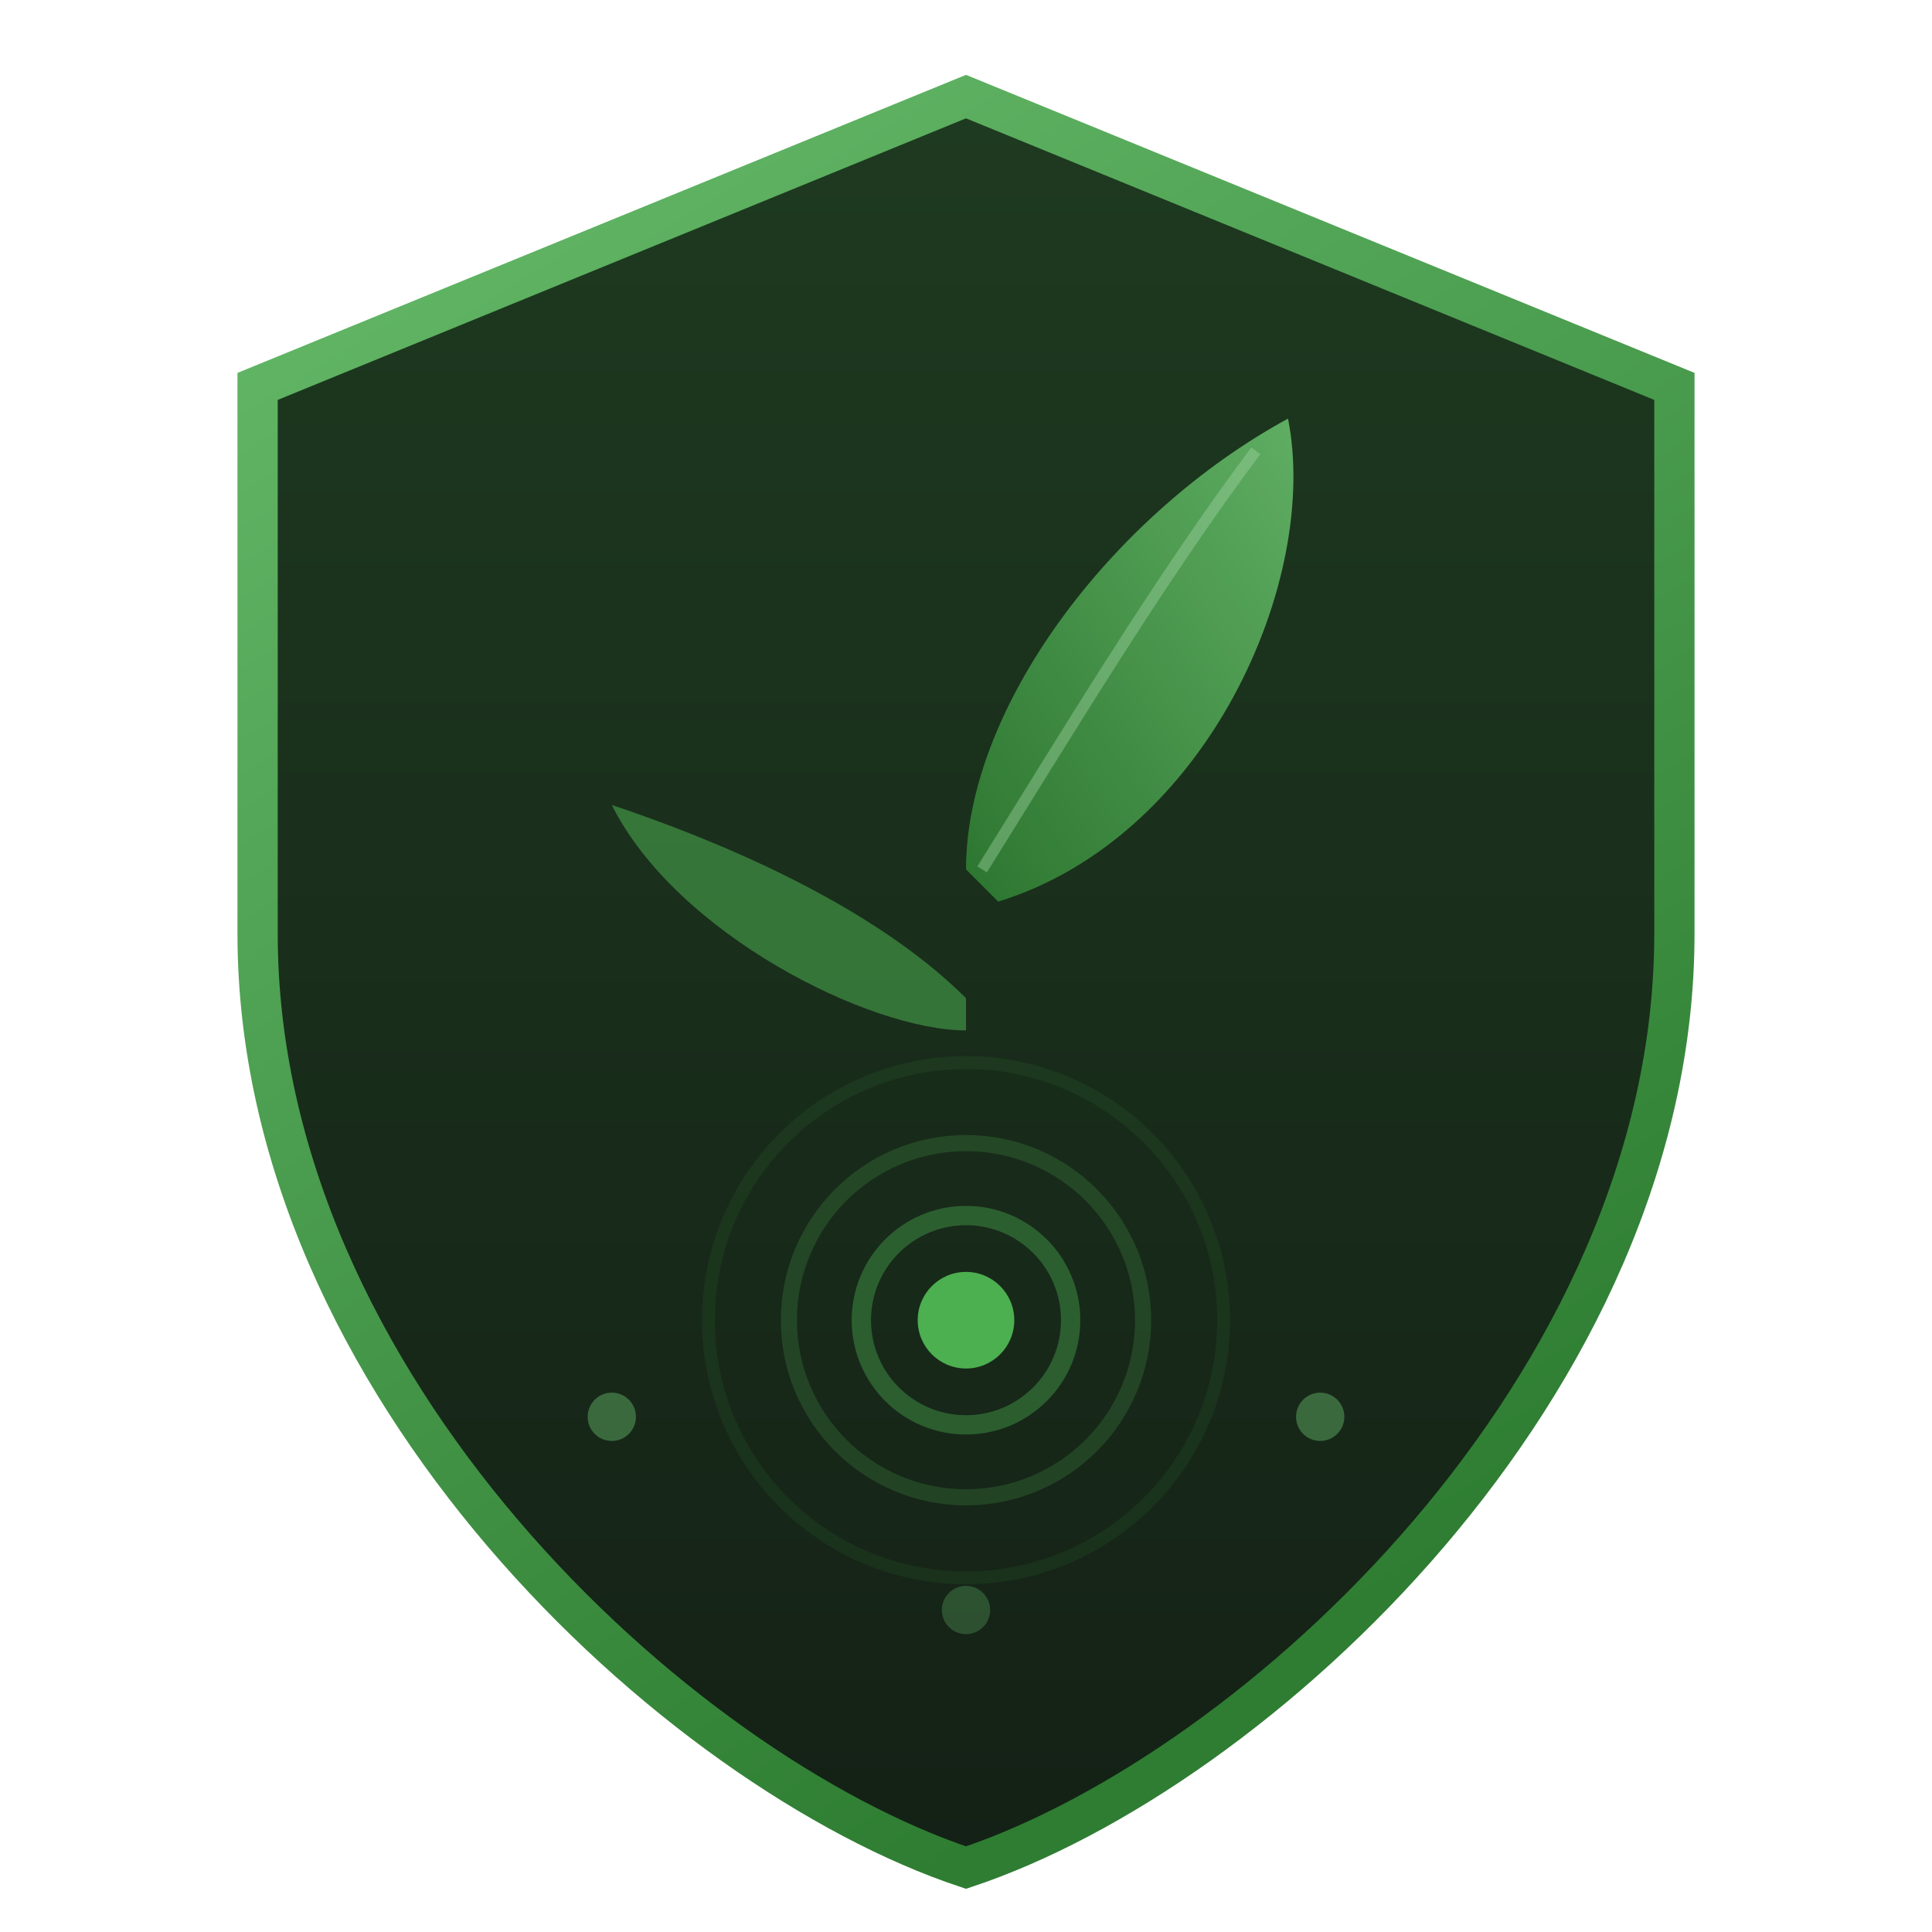
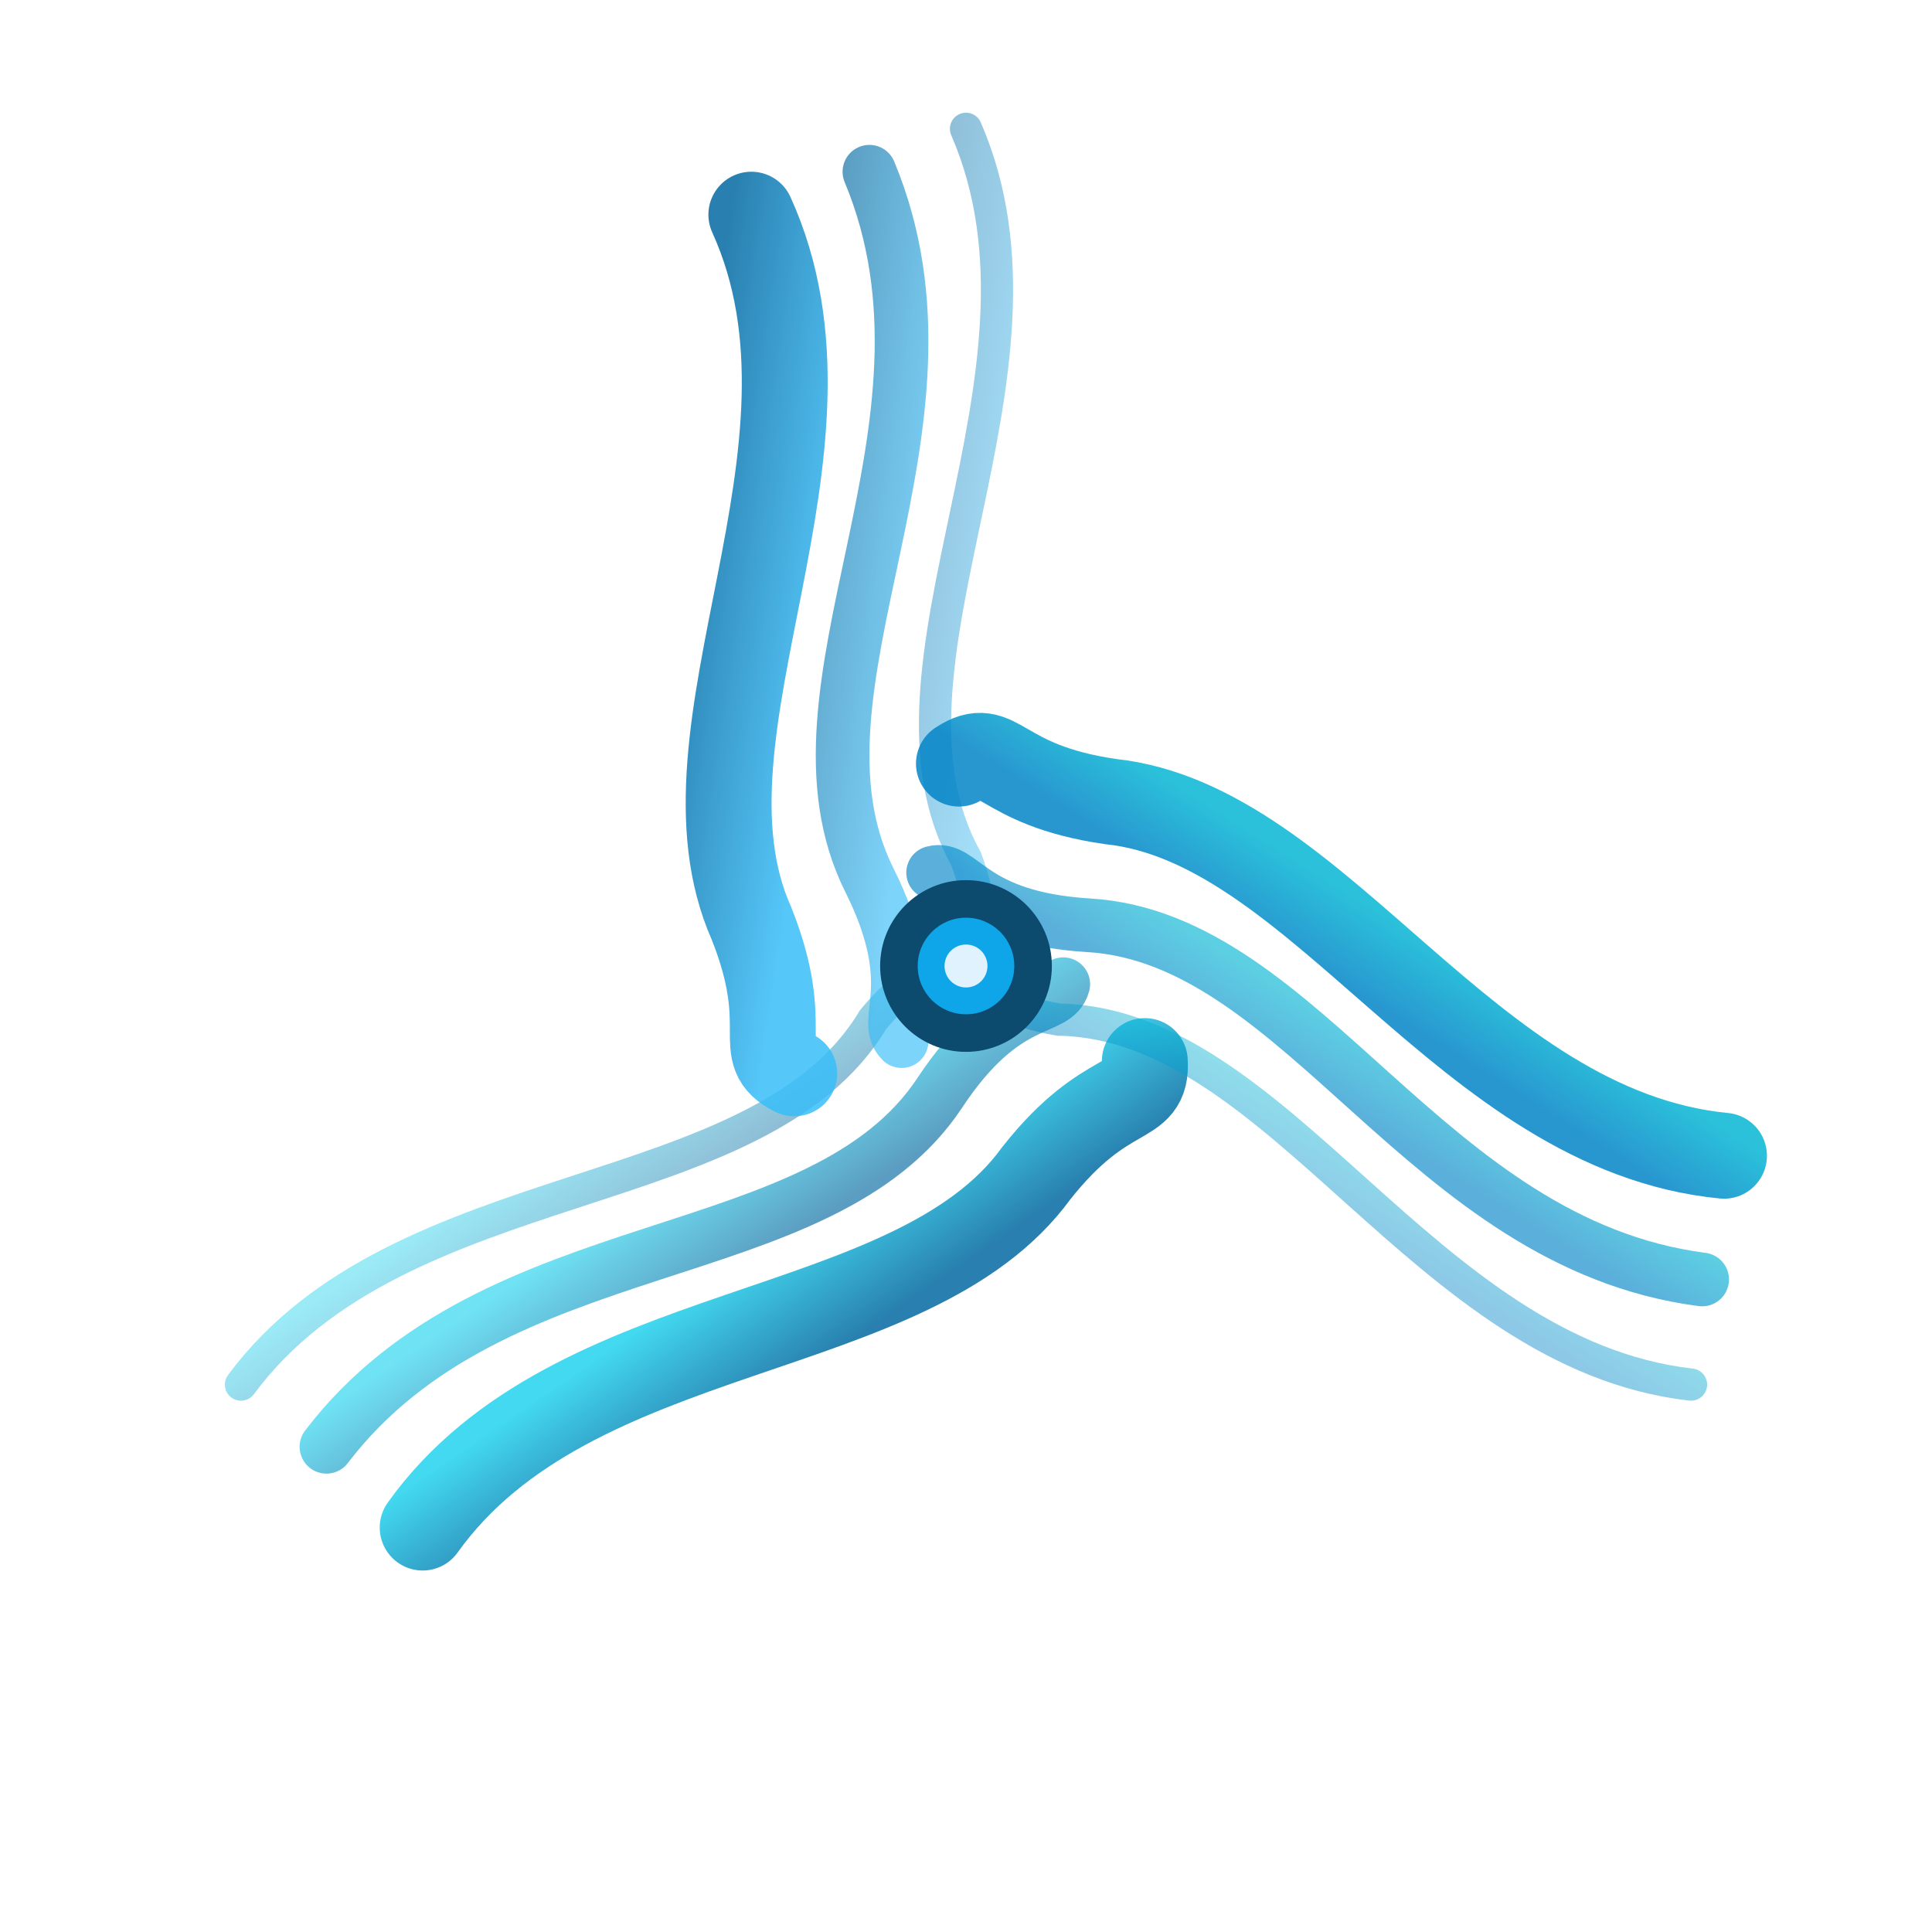
- <svg xmlns="http://www.w3.org/2000/svg" width="120" height="120" viewBox="0 0 120 120" aria-hidden="true">
+ <svg xmlns="http://www.w3.org/2000/svg" viewBox="-90 -90 180 180" width="120" height="120" aria-hidden="true">
  <defs>
-     <linearGradient id="sf" x1="0" y1="0" x2="0" y2="1">
-       <stop offset="0%" stop-color="#1e3a20" />
-       <stop offset="100%" stop-color="#142116" />
+     <linearGradient id="sr1" x1="0" y1="0" x2="1" y2="1">
+       <stop offset="0%" stop-color="#22D3EE" />
+       <stop offset="100%" stop-color="#0369A1" />
    </linearGradient>
-     <linearGradient id="ss" x1="0" y1="0" x2="0.5" y2="1">
-       <stop offset="0%" stop-color="#66bb6a" />
-       <stop offset="100%" stop-color="#2e7d32" />
+     <linearGradient id="sr2" x1="1" y1="0.5" x2="0" y2="1">
+       <stop offset="0%" stop-color="#38BDF8" />
+       <stop offset="100%" stop-color="#0369A1" />
    </linearGradient>
-     <linearGradient id="st" x1="0" y1="0" x2="0" y2="1">
-       <stop offset="0%" stop-color="#4caf50" />
-       <stop offset="100%" stop-color="#2e7d32" />
-     </linearGradient>
-     <linearGradient id="lf" x1="0" y1="1" x2="1" y2="0">
-       <stop offset="0%" stop-color="#2e7d32" />
-       <stop offset="100%" stop-color="#66bb6a" />
+     <linearGradient id="sr3" x1="0" y1="1" x2="0.5" y2="0">
+       <stop offset="0%" stop-color="#06B6D4" />
+       <stop offset="100%" stop-color="#0284C7" />
    </linearGradient>
  </defs>
-   <path d="M 60,6 L 104,24 L 104,58 C 104,86 78,110 60,116 C 42,110 16,86 16,58 L 16,24 Z" fill="url(#sf)" stroke="url(#ss)" stroke-width="2.5" />
-   <line x1="60" y1="54" x2="60" y2="82" stroke="url(#st)" stroke-width="3" stroke-linecap="round" />
-   <path d="M 60,54 C 60,44 69,32 80,26 C 82,36 75,52 62,56 Z" fill="url(#lf)" opacity=".9" />
-   <path d="M 61,54 C 66,46 72,36 78,28" stroke="#a5d6a7" stroke-width=".7" fill="none" opacity=".4" />
-   <path d="M 60,62 C 54,56 44,52 38,50 C 42,58 54,64 60,64 Z" fill="#4caf50" opacity=".55" />
-   <circle cx="60" cy="82" r="3" fill="#4caf50" />
-   <circle cx="60" cy="82" r="6.5" fill="none" stroke="#4caf50" stroke-width="1.2" opacity=".4" />
-   <circle cx="60" cy="82" r="11" fill="none" stroke="#4caf50" stroke-width="1" opacity=".22" />
-   <circle cx="60" cy="82" r="16" fill="none" stroke="#388e3c" stroke-width=".8" opacity=".12" />
-   <circle cx="38" cy="88" r="1.5" fill="#66bb6a" opacity=".45" />
-   <circle cx="82" cy="88" r="1.5" fill="#66bb6a" opacity=".45" />
-   <circle cx="60" cy="100" r="1.5" fill="#66bb6a" opacity=".3" />
+   <g transform="rotate(-30)">
+     <path d="M-78,0 C-55,-10 -28,10 -10,0 C-2,-3 2,0 5,0" fill="none" stroke="url(#sr1)" stroke-width="3" stroke-linecap="round" opacity="0.45" />
+     <path d="M-74,9 C-50,-1 -26,18 -8,9 C2,4 5,8 7,6" fill="none" stroke="url(#sr1)" stroke-width="5" stroke-linecap="round" opacity="0.65" />
+     <path d="M-70,20 C-48,10 -22,28 -4,20 C6,16 8,20 10,16" fill="none" stroke="url(#sr1)" stroke-width="8" stroke-linecap="round" opacity="0.85" />
+   </g>
+   <g transform="rotate(90)">
+     <path d="M-78,0 C-55,-10 -28,10 -10,0 C-2,-3 2,0 5,0" fill="none" stroke="url(#sr2)" stroke-width="3" stroke-linecap="round" opacity="0.45" />
+     <path d="M-74,9 C-50,-1 -26,18 -8,9 C2,4 5,8 7,6" fill="none" stroke="url(#sr2)" stroke-width="5" stroke-linecap="round" opacity="0.65" />
+     <path d="M-70,20 C-48,10 -22,28 -4,20 C6,16 8,20 10,16" fill="none" stroke="url(#sr2)" stroke-width="8" stroke-linecap="round" opacity="0.85" />
+   </g>
+   <g transform="rotate(210)">
+     <path d="M-78,0 C-55,-10 -28,10 -10,0 C-2,-3 2,0 5,0" fill="none" stroke="url(#sr3)" stroke-width="3" stroke-linecap="round" opacity="0.45" />
+     <path d="M-74,9 C-50,-1 -26,18 -8,9 C2,4 5,8 7,6" fill="none" stroke="url(#sr3)" stroke-width="5" stroke-linecap="round" opacity="0.65" />
+     <path d="M-70,20 C-48,10 -22,28 -4,20 C6,16 8,20 10,16" fill="none" stroke="url(#sr3)" stroke-width="8" stroke-linecap="round" opacity="0.85" />
+   </g>
+   <circle cx="0" cy="0" r="8" fill="#0C4A6E" />
+   <circle cx="0" cy="0" r="4.5" fill="#0EA5E9" />
+   <circle cx="0" cy="0" r="2" fill="#E0F2FE" />
</svg>
